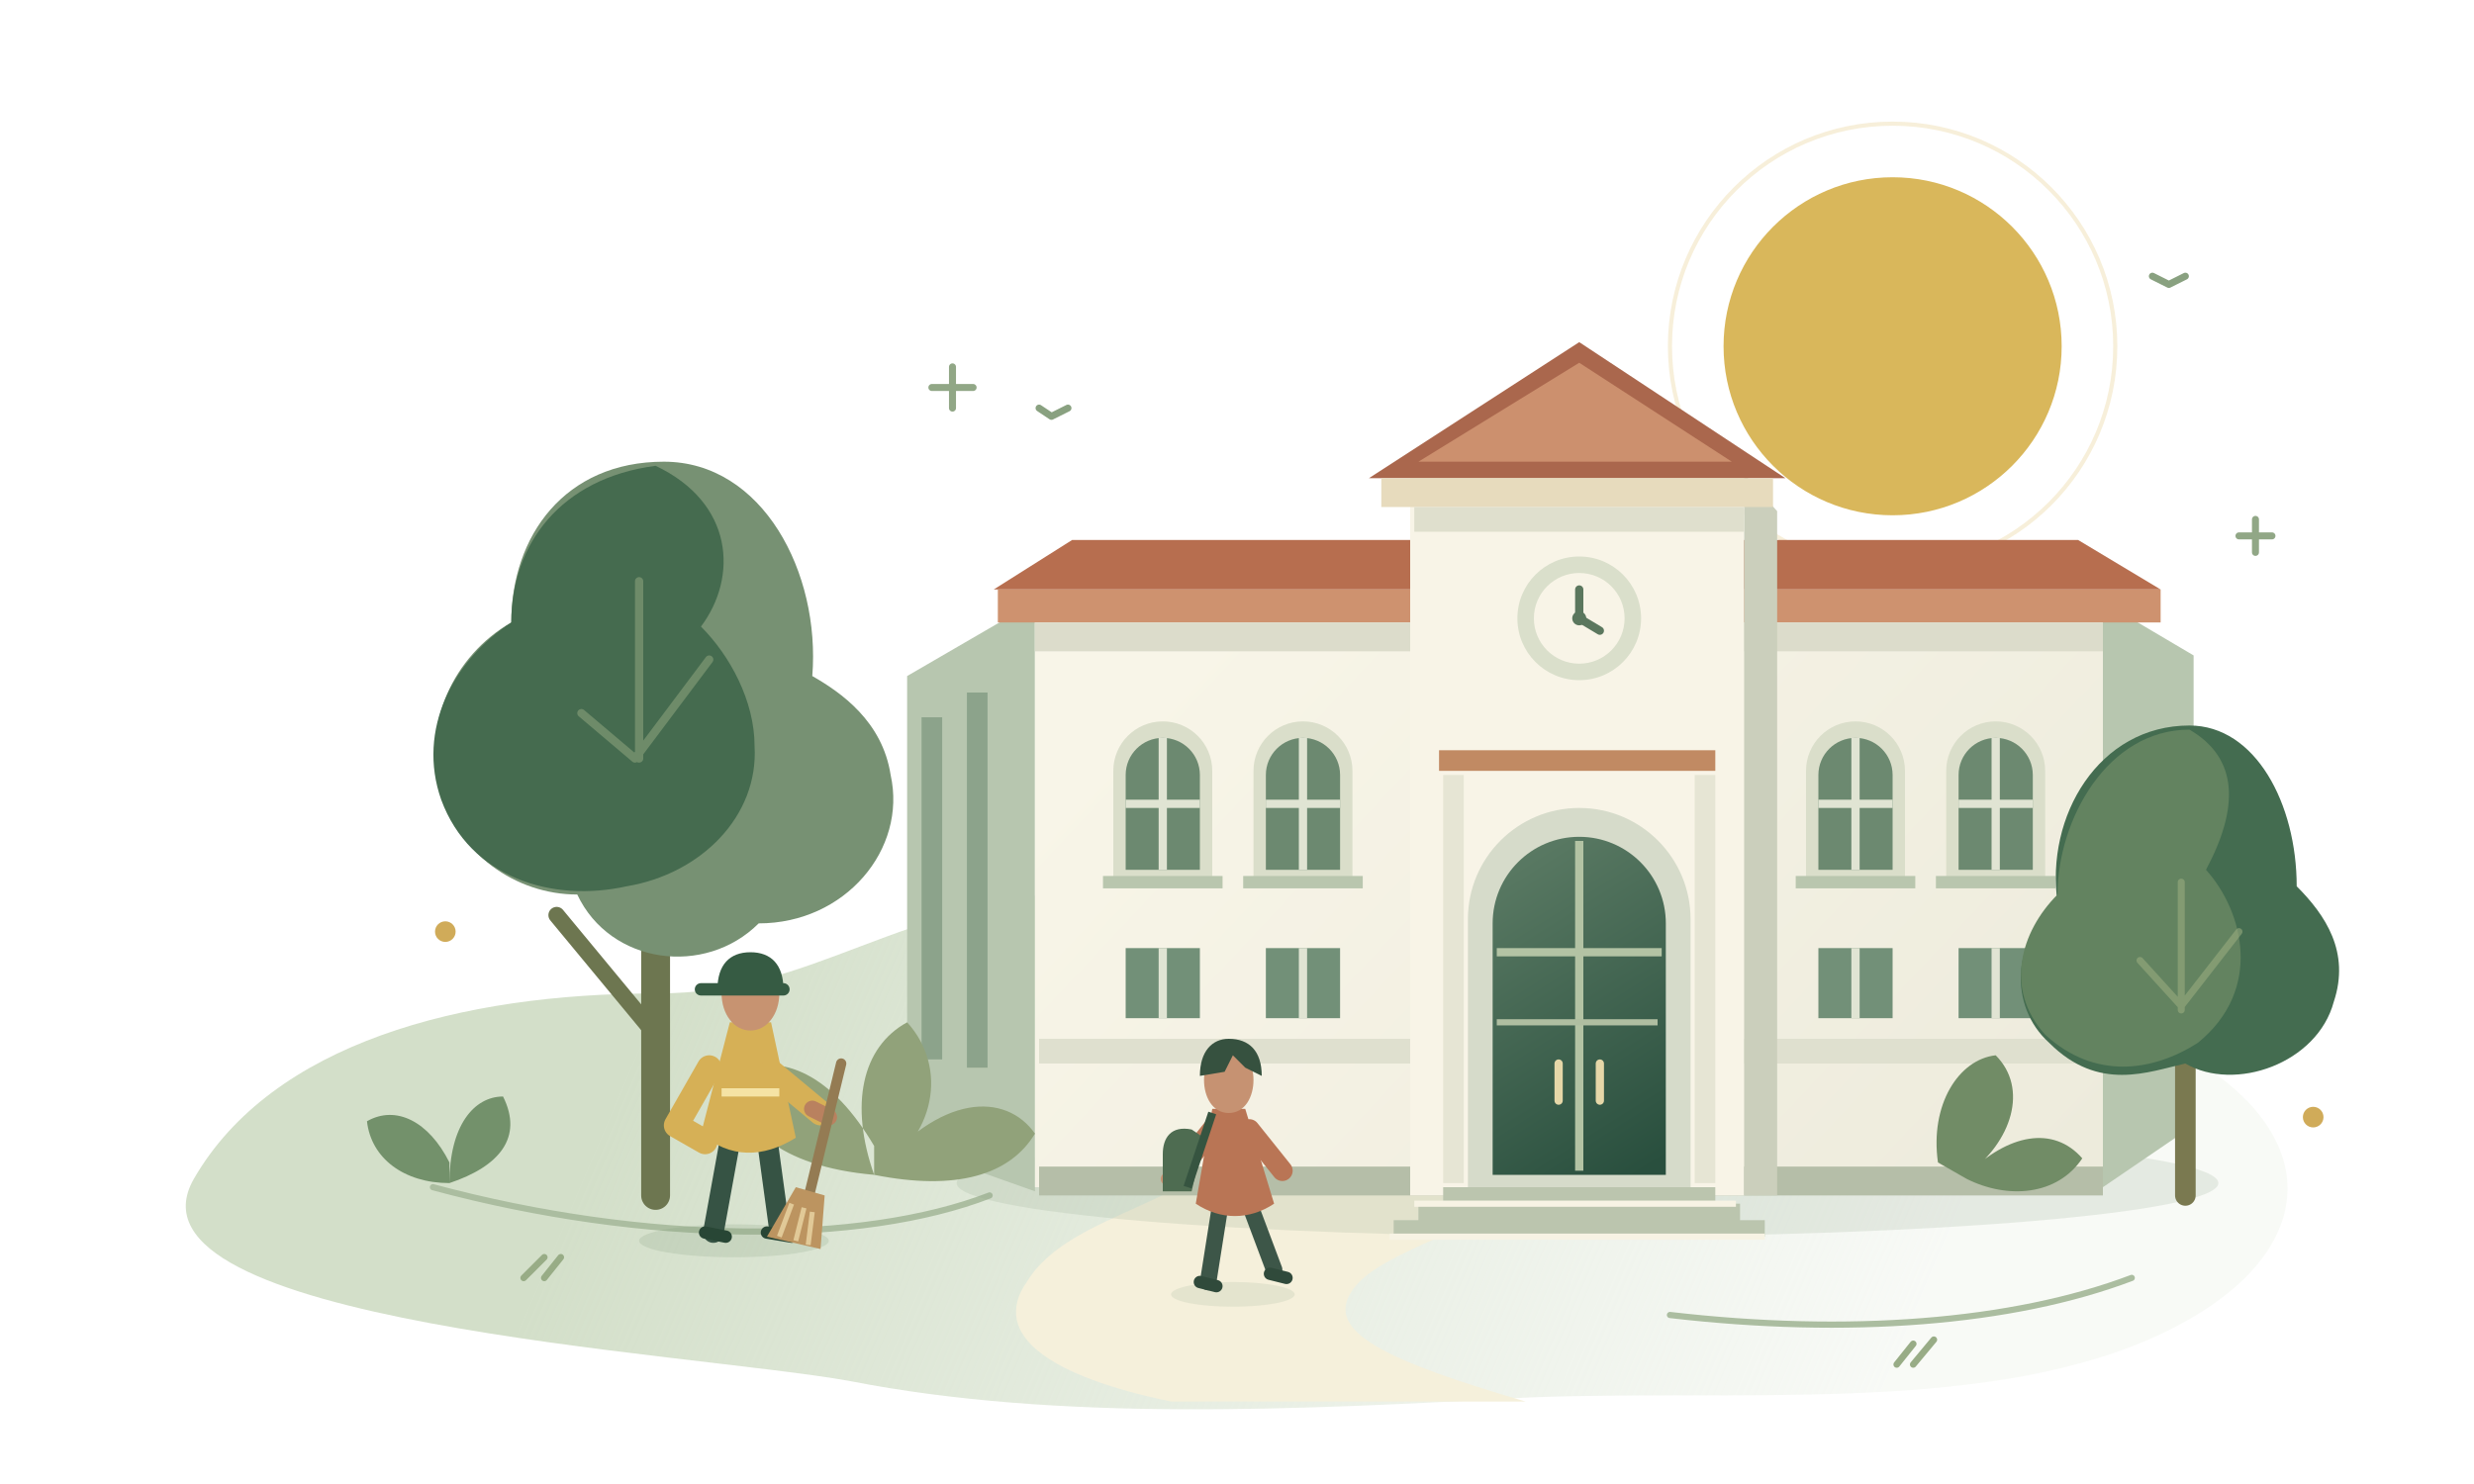
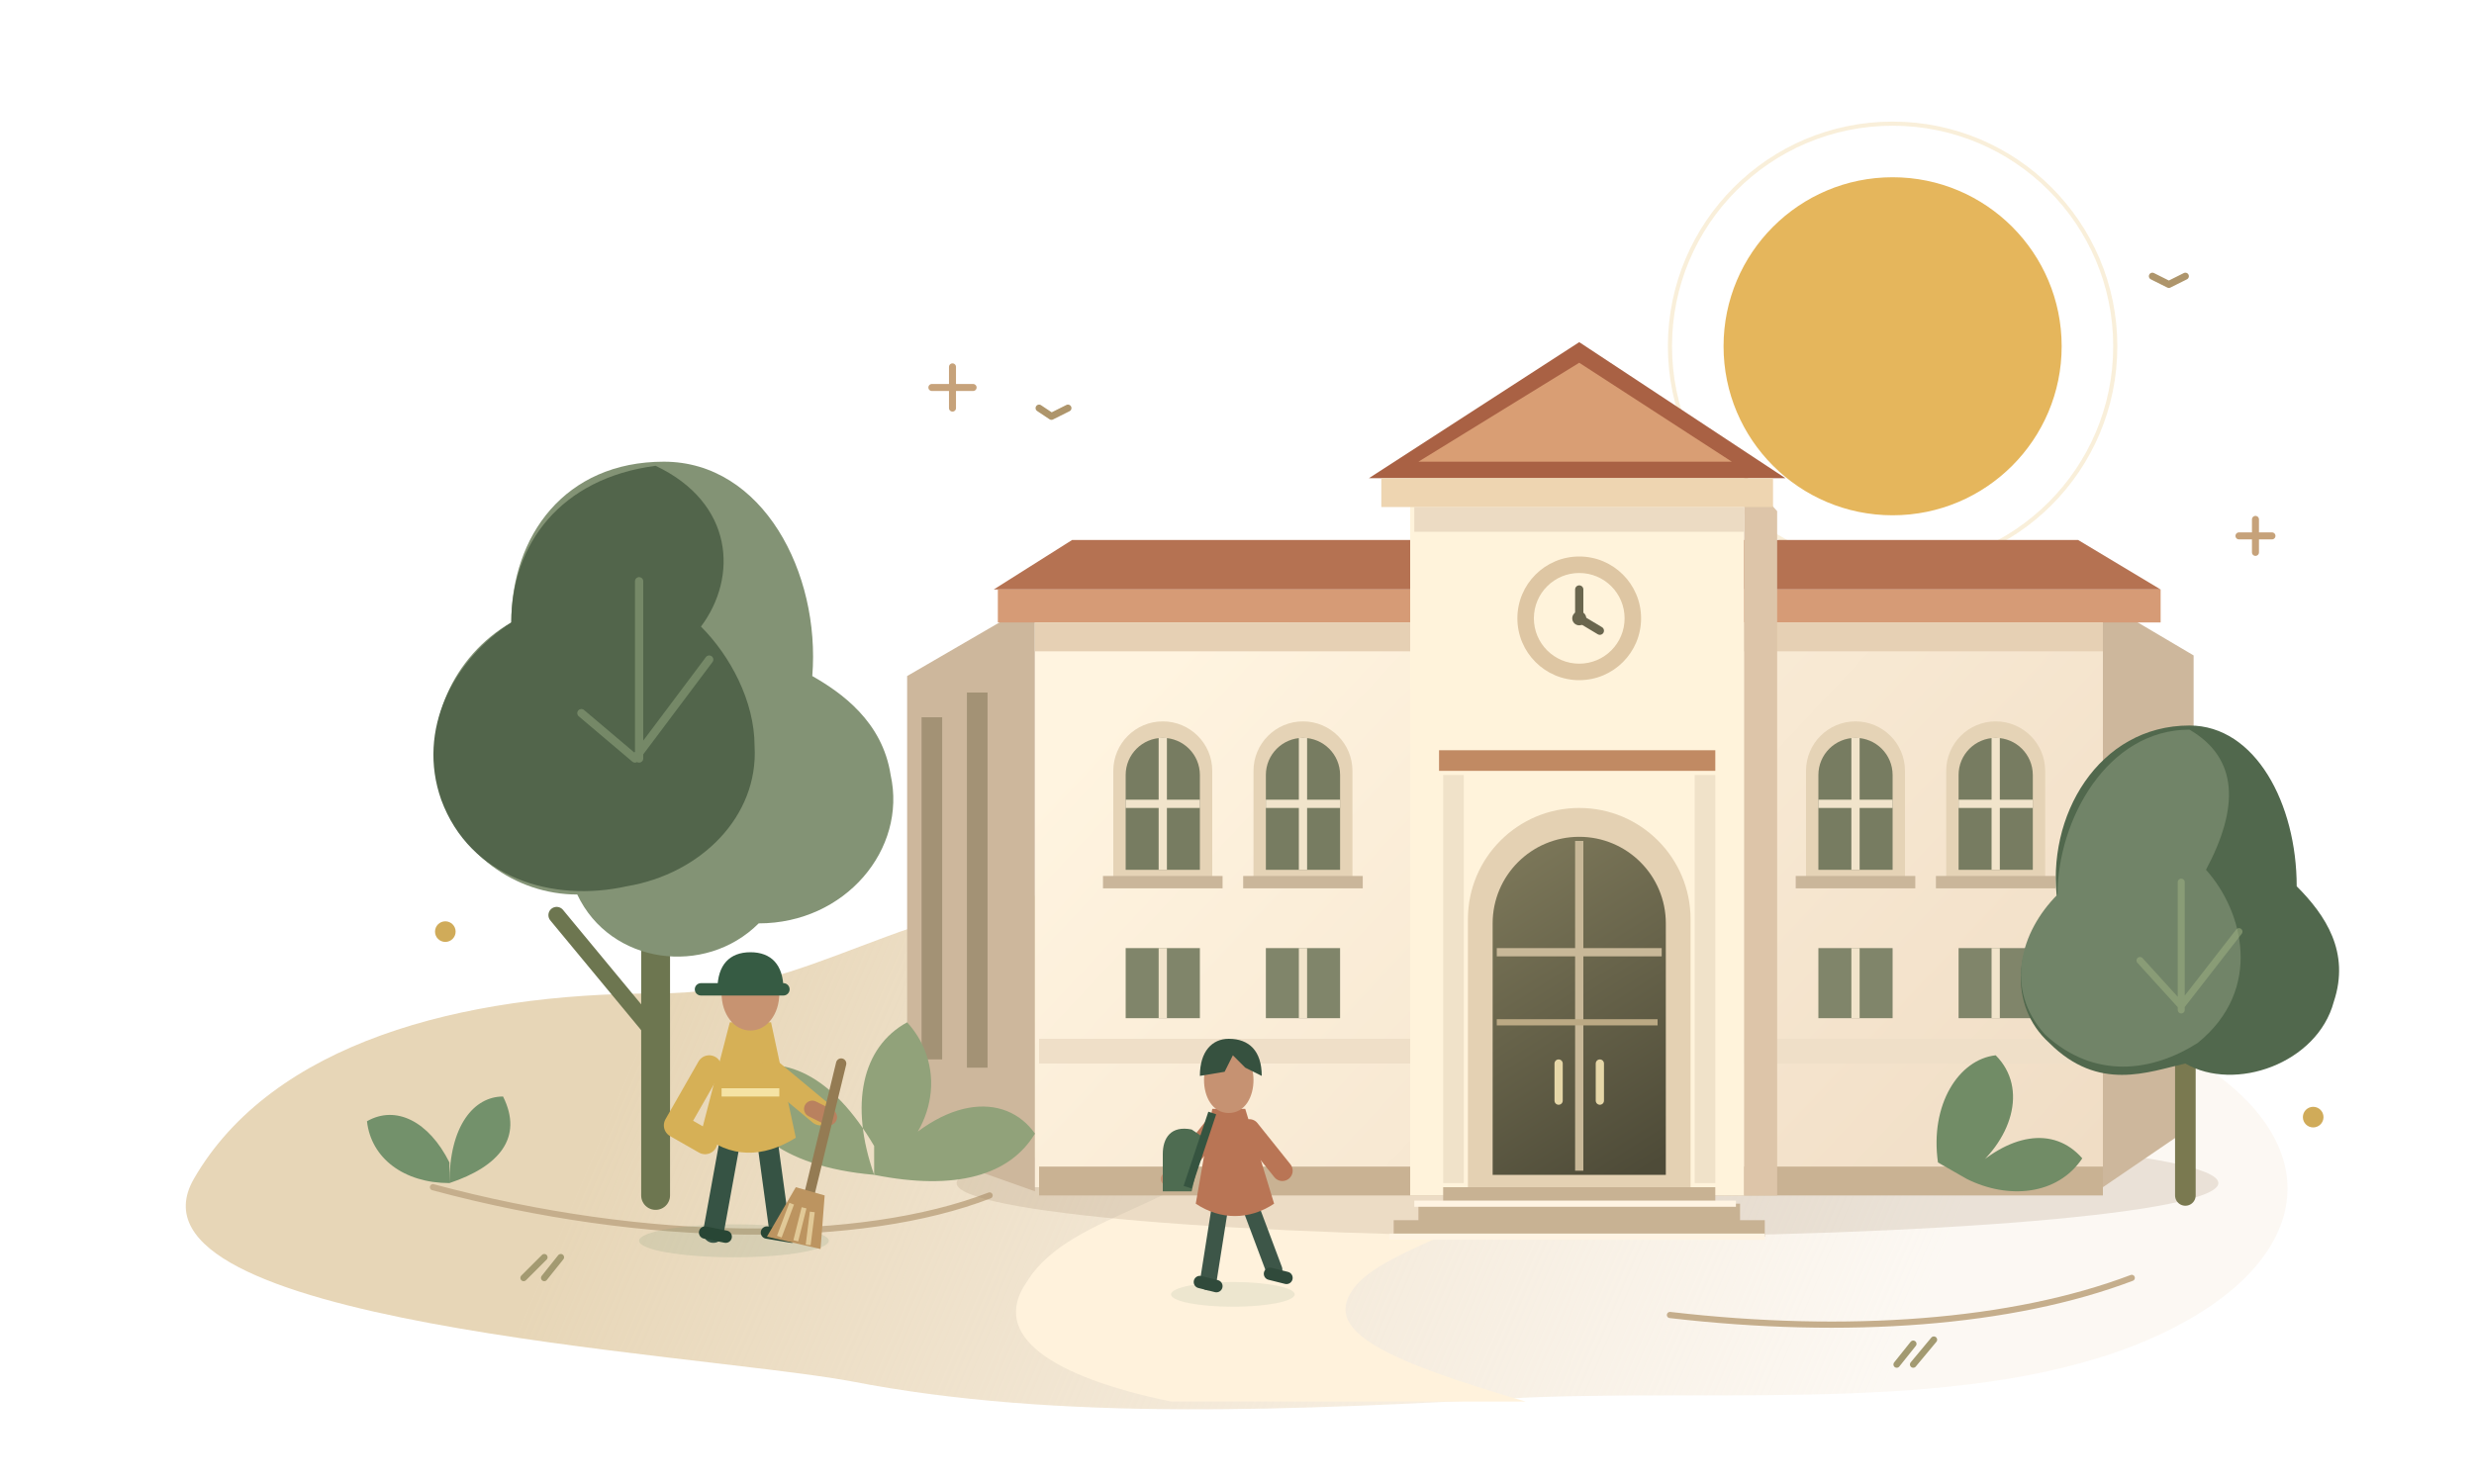
<svg xmlns="http://www.w3.org/2000/svg" viewBox="0 0 600 360" fill="none">
  <defs>
    <linearGradient id="ground" x1="165" y1="229" x2="451" y2="351" gradientUnits="userSpaceOnUse">
-       <stop stop-color="#D3DFC9" />
-       <stop offset="1" stop-color="#DAE4D3" stop-opacity=".2" />
+       <stop stop-color="#E7D6B7" />
+       <stop offset="1" stop-color="#F0DDC3" stop-opacity=".2" />
    </linearGradient>
    <linearGradient id="facade" x1="315" y1="125" x2="495" y2="294" gradientUnits="userSpaceOnUse">
-       <stop stop-color="#F8F5E8" />
-       <stop offset="1" stop-color="#EDEBDC" />
+       <stop stop-color="#FFF4E0" />
+       <stop offset="1" stop-color="#F0DDC5" />
    </linearGradient>
    <linearGradient id="glass" x1="357" y1="204" x2="405" y2="280" gradientUnits="userSpaceOnUse">
-       <stop stop-color="#5F7E67" />
-       <stop offset="1" stop-color="#294F3E" />
+       <stop stop-color="#807B5C" />
+       <stop offset="1" stop-color="#4E4B38" />
    </linearGradient>
  </defs>
-   <circle cx="459" cy="84" r="41" fill="#D9B75B" />
-   <circle cx="459" cy="84" r="54" stroke="#D9B75B" stroke-opacity=".23" />
+   <circle cx="459" cy="84" r="41" fill="#E5B65C" />
+   <circle cx="459" cy="84" r="54" stroke="#E5B65C" stroke-opacity=".23" />
  <path d="M47 286c19-33 65-45 112-45 40 0 56-22 111-26 48-4 64 16 104 20 63 5 125-4 164 26 28 21 20 48-17 64-42 18-100 12-150 14-56 3-114 6-165-4-39-7-179-14-159-49Z" fill="url(#ground)" />
-   <path d="M306 270c-13 23-46 23-57 41-9 13 6 23 35 29h86c-34-10-49-17-42-27 7-11 42-17 56-35l-78-8Z" fill="#F5F0DB" />
-   <path d="M105 288c52 14 104 14 135 2M405 319c43 5 83 2 112-9" stroke="#ABBDA0" stroke-width="1.5" stroke-linecap="round" />
-   <ellipse cx="385" cy="287" rx="153" ry="13" fill="#8FA58A" fill-opacity=".19" />
-   <path d="m251 146-31 18v114l31 11V146Z" fill="#B7C6AF" />
+   <path d="M306 270c-13 23-46 23-57 41-9 13 6 23 35 29h86c-34-10-49-17-42-27 7-11 42-17 56-35l-78-8Z" fill="#FFF2DC" />
+   <path d="M105 288c52 14 104 14 135 2M405 319c43 5 83 2 112-9" stroke="#C5AE8C" stroke-width="1.5" stroke-linecap="round" />
+   <ellipse cx="385" cy="287" rx="153" ry="13" fill="#9B835F" fill-opacity=".19" />
+   <path d="m251 146-31 18v114l31 11V146Z" fill="#CDB79C" />
  <path d="M251 146h259v142H251V146Z" fill="url(#facade)" />
-   <path d="m510 146 22 13v114l-22 15V146Z" fill="#B7C6AF" />
-   <path d="m241 143 19-12h244l20 12H241Z" fill="#B76E4F" />
-   <path d="M242 143h282v8H242z" fill="#CE926F" />
-   <path d="M251 151h259v7H251z" fill="#DCDCCB" />
-   <path d="M252 252h258v6H252z" fill="#DFE0CF" />
-   <path d="M252 283h258v7H252z" fill="#B5BEA8" />
-   <path d="M226 174v83m11-89v91" stroke="#8CA38B" stroke-width="5" />
-   <path d="M270 187a12 12 0 0 1 24 0v27h-24v-27Z" fill="#DADECA" />
-   <path d="M273 188a9 9 0 0 1 18 0v23h-18v-23Z" fill="#6C8970" />
-   <path d="M282 179v32m-9-16h18" stroke="#E0E4D3" stroke-width="2" />
-   <path d="M304 187a12 12 0 0 1 24 0v27h-24v-27Z" fill="#DADECA" />
-   <path d="M307 188a9 9 0 0 1 18 0v23h-18v-23Z" fill="#6C8970" />
-   <path d="M316 179v32m-9-16h18" stroke="#E0E4D3" stroke-width="2" />
-   <path d="M438 187a12 12 0 0 1 24 0v27h-24v-27Z" fill="#DADECA" />
-   <path d="M441 188a9 9 0 0 1 18 0v23h-18v-23Z" fill="#6C8970" />
-   <path d="M450 179v32m-9-16h18" stroke="#E0E4D3" stroke-width="2" />
-   <path d="M472 187a12 12 0 0 1 24 0v27h-24v-27Z" fill="#DADECA" />
-   <path d="M475 188a9 9 0 0 1 18 0v23h-18v-23Z" fill="#6C8970" />
-   <path d="M484 179v32m-9-16h18" stroke="#E0E4D3" stroke-width="2" />
-   <path d="M269 214h26m8 0h26m108 0h26m8 0h26" stroke="#B9C6AE" stroke-width="3" stroke-linecap="square" />
-   <path d="M273 230h18v17h-18zm34 0h18v17h-18zm134 0h18v17h-18zm34 0h18v17h-18z" fill="#729078" />
-   <path d="M282 230v17m34-17v17m134-17v17m34-17v17" stroke="#E0E4D3" stroke-width="2" />
-   <path d="M342 114h81v176h-81V114Z" fill="#F8F4E7" />
-   <path d="M423 115v175h8V124l-8-9Z" fill="#CBCFBC" />
-   <path d="m332 116 51-33 50 33H332Z" fill="#AA674D" />
-   <path d="m344 112 39-24 37 24h-76Z" fill="#CC906E" />
-   <path d="M335 116h95v7h-95z" fill="#E7DBBD" />
-   <path d="M343 123h80v6h-80z" fill="#DFDFCD" />
-   <circle cx="383" cy="150" r="15" fill="#DADFCB" />
-   <circle cx="383" cy="150" r="11" fill="#F8F4E7" />
-   <path d="M383 143v7l5 3" stroke="#5B775E" stroke-width="2" stroke-linecap="round" stroke-linejoin="round" />
-   <circle cx="383" cy="150" r="1.7" fill="#5B775E" />
-   <path d="M356 223a27 27 0 0 1 54 0v65h-54v-65Z" fill="#D6DBCA" />
+   <path d="m510 146 22 13v114l-22 15V146Z" fill="#CDB79C" />
+   <path d="m241 143 19-12h244l20 12H241Z" fill="#B57252" />
+   <path d="M242 143h282v8H242z" fill="#D69B76" />
+   <path d="M251 151h259v7H251z" fill="#E6D0B4" />
+   <path d="M252 252h258v6H252z" fill="#EFDFC8" />
+   <path d="M252 283h258v7H252z" fill="#C9B293" />
+   <path d="M226 174v83m11-89v91" stroke="#A39275" stroke-width="5" />
+   <path d="M270 187a12 12 0 0 1 24 0v27h-24v-27Z" fill="#E5D3B6" />
+   <path d="M273 188a9 9 0 0 1 18 0v23h-18v-23Z" fill="#777C61" />
+   <path d="M282 179v32m-9-16h18" stroke="#F1E4CB" stroke-width="2" />
+   <path d="M304 187a12 12 0 0 1 24 0v27h-24v-27Z" fill="#E5D3B6" />
+   <path d="M307 188a9 9 0 0 1 18 0v23h-18v-23Z" fill="#777C61" />
+   <path d="M316 179v32m-9-16h18" stroke="#F1E4CB" stroke-width="2" />
+   <path d="M438 187a12 12 0 0 1 24 0v27h-24v-27Z" fill="#E5D3B6" />
+   <path d="M441 188a9 9 0 0 1 18 0v23h-18v-23Z" fill="#777C61" />
+   <path d="M450 179v32m-9-16h18" stroke="#F1E4CB" stroke-width="2" />
+   <path d="M472 187a12 12 0 0 1 24 0v27h-24v-27Z" fill="#E5D3B6" />
+   <path d="M475 188a9 9 0 0 1 18 0v23h-18v-23Z" fill="#777C61" />
+   <path d="M484 179v32m-9-16h18" stroke="#F1E4CB" stroke-width="2" />
+   <path d="M269 214h26m8 0h26m108 0h26m8 0h26" stroke="#CAB69A" stroke-width="3" stroke-linecap="square" />
+   <path d="M273 230h18v17h-18zm34 0h18v17h-18zm134 0h18v17h-18zm34 0h18v17h-18z" fill="#80856A" />
+   <path d="M282 230v17m34-17v17m134-17v17m34-17v17" stroke="#F1E4CB" stroke-width="2" />
+   <path d="M342 114h81v176h-81V114Z" fill="#FFF3DB" />
+   <path d="M423 115v175h8V124l-8-9Z" fill="#DDC5A9" />
+   <path d="m332 116 51-33 50 33H332Z" fill="#A96144" />
+   <path d="m344 112 39-24 37 24h-76Z" fill="#D99E74" />
+   <path d="M335 116h95v7h-95z" fill="#EED5B1" />
+   <path d="M343 123h80v6h-80z" fill="#ECDBC3" />
+   <circle cx="383" cy="150" r="15" fill="#DEC6A3" />
+   <circle cx="383" cy="150" r="11" fill="#FFF3DB" />
+   <path d="M383 143v7l5 3" stroke="#6A664E" stroke-width="2" stroke-linecap="round" stroke-linejoin="round" />
+   <circle cx="383" cy="150" r="1.7" fill="#6A664E" />
+   <path d="M356 223a27 27 0 0 1 54 0v65h-54v-65Z" fill="#E4D1B3" />
  <path d="M362 224a21 21 0 0 1 42 0v61h-42v-61Z" fill="url(#glass)" />
-   <path d="M383 204v80m-20-53h40" stroke="#B3C3A4" stroke-width="2" />
-   <path d="M363 248h39" stroke="#AFBEA1" stroke-width="1.5" />
+   <path d="M383 204v80m-20-53h40" stroke="#C8B898" stroke-width="2" />
+   <path d="M363 248h39" stroke="#BBA984" stroke-width="1.5" />
  <path d="M378 258v9m10-9v9" stroke="#E6D7A8" stroke-width="2" stroke-linecap="round" />
  <path d="M349 182h67v5h-67z" fill="#C18A63" />
-   <path d="M350 188h5v99h-5zm61 0h5v99h-5z" fill="#E6E5D4" />
-   <path d="M350 288h66v4h-66zm-6 4h78v4h-78zm-6 4h90v4h-90z" fill="#BBC5AE" />
-   <path d="M343 292h78m-84 8h91" stroke="#F7F3E4" stroke-width="1.5" />
+   <path d="M350 188h5v99h-5zm61 0h5v99h-5z" fill="#F0E2C9" />
+   <path d="M350 288h66v4h-66zm-6 4h78v4h-78zm-6 4h90v4h-90z" fill="#C8B293" />
+   <path d="M343 292h78m-84 8h91" stroke="#FFF4E3" stroke-width="1.5" />
  <path d="M159 151v139" stroke="#6D7650" stroke-width="7" stroke-linecap="round" />
  <path d="m159 251-24-29m24 3 28-32" stroke="#6D7650" stroke-width="4" stroke-linecap="round" />
-   <path d="M161 112c-24 0-37 18-37 39-14 8-22 25-17 41 4 15 18 25 33 25 8 17 31 20 44 7 21 0 36-18 32-36-2-13-12-20-19-24 2-25-12-52-36-52Z" fill="#779173" />
-   <path d="M159 113c-23 3-35 19-35 38-14 9-23 26-17 43 7 19 27 25 45 21 18-3 32-17 31-34 0-11-6-22-13-29 9-12 8-30-11-39Z" fill="#456B4F" />
+   <path d="M161 112c-24 0-37 18-37 39-14 8-22 25-17 41 4 15 18 25 33 25 8 17 31 20 44 7 21 0 36-18 32-36-2-13-12-20-19-24 2-25-12-52-36-52Z" fill="#839375" />
+   <path d="M159 113c-23 3-35 19-35 38-14 9-23 26-17 43 7 19 27 25 45 21 18-3 32-17 31-34 0-11-6-22-13-29 9-12 8-30-11-39Z" fill="#52654B" />
  <path d="m141 173 13 11 18-24m-17 24v-43" stroke="#98AC84" stroke-opacity=".5" stroke-width="2" stroke-linecap="round" stroke-linejoin="round" />
  <path d="M530 228v62" stroke="#7A7950" stroke-width="5" stroke-linecap="round" />
-   <path d="M531 176c-22 0-35 22-32 43-11 9-12 25-2 34 12 12 24 7 33 5 12 7 32 0 36-15 4-12-2-21-9-28 0-20-10-39-26-39Z" fill="#446C50" />
-   <path d="M531 177c-20 0-32 22-32 40-9 9-13 23-3 34 12 11 26 9 37 2 16-13 11-32 2-42 8-15 8-27-4-34Z" fill="#638360" />
+   <path d="M531 176c-22 0-35 22-32 43-11 9-12 25-2 34 12 12 24 7 33 5 12 7 32 0 36-15 4-12-2-21-9-28 0-20-10-39-26-39Z" fill="#51684D" />
+   <path d="M531 177c-20 0-32 22-32 40-9 9-13 23-3 34 12 11 26 9 37 2 16-13 11-32 2-42 8-15 8-27-4-34Z" fill="#718468" />
  <path d="m519 233 10 11 14-18m-14 19v-31" stroke="#9DAE82" stroke-opacity=".55" stroke-width="1.7" stroke-linecap="round" />
  <path d="M212 278c-10-17-22-23-34-18 0 13 11 23 34 25-6-17-3-31 8-37 10 11 7 28-8 37 16-20 32-20 39-10-6 10-19 14-39 10Z" fill="#91A27A" />
  <path d="M470 282c-2-14 5-25 14-26 8 8 4 21-7 29 10-10 21-12 28-4-6 9-18 10-28 5Z" fill="#718C66" />
  <path d="M109 282c-5-10-13-14-20-10 1 9 9 15 20 15 0-14 6-21 13-21 5 10-1 17-13 21Z" fill="#73916B" />
  <ellipse cx="178" cy="301" rx="23" ry="4" fill="#7D9779" fill-opacity=".18" />
  <path d="m177 277-4 22m13-23 3 22" stroke="#365344" stroke-width="5" stroke-linecap="round" />
  <path d="m171 299 5 1m10-1 6 1" stroke="#284635" stroke-width="3" stroke-linecap="round" />
  <path d="m177 248-7 27c7 6 15 6 23 1l-6-28h-10Z" fill="#D6B056" />
  <path d="m172 259-8 14 7 4m16-17 12 10" stroke="#D6B056" stroke-width="6" stroke-linecap="round" stroke-linejoin="round" />
  <path d="m197 269 4 2" stroke="#B9815F" stroke-width="4" stroke-linecap="round" />
  <path d="M175 241c0-5 3-8 7-8s7 3 7 8-3 9-7 9-7-4-7-9Z" fill="#C79371" />
  <path d="M174 240c0-6 3-9 8-9s8 3 8 9h-16Z" fill="#365B43" />
  <path d="M170 240h20" stroke="#365B43" stroke-width="3" stroke-linecap="round" />
  <path d="m204 258-9 37" stroke="#947B53" stroke-width="2.5" stroke-linecap="round" />
  <path d="m193 288-7 12 13 3 1-13-7-2Z" fill="#BC9460" />
  <path d="m192 292-3 8m6-7-2 8m4-7-1 8" stroke="#E1C997" stroke-width="1.2" />
  <path d="M175 265h14" stroke="#F5E3A4" stroke-width="2" />
  <ellipse cx="299" cy="314" rx="15" ry="3" fill="#7D9779" fill-opacity=".14" />
  <path d="m296 292-3 19m10-19 6 16" stroke="#3D5648" stroke-width="4" stroke-linecap="round" />
  <path d="m291 311 4 1m13-3 4 1" stroke="#304A3B" stroke-width="3" stroke-linecap="round" />
  <path d="m294 269-4 23c6 4 13 4 19 0l-7-23h-8Z" fill="#B97555" />
  <path d="m303 274 8 10m-17-10-8 10" stroke="#B97555" stroke-width="5" stroke-linecap="round" />
  <path d="m285 284-2 2" stroke="#C69272" stroke-width="3" stroke-linecap="round" />
  <path d="M298 270c4 0 6-4 6-8s-2-7-6-7-6 3-6 7 2 8 6 8Z" fill="#C69272" />
  <path d="M291 261c0-6 3-9 7-9 5 0 8 3 8 9l-4-2-3-3-2 4-6 1Z" fill="#36513F" />
  <path d="M289 274c-5-1-7 2-7 6v9h7l3-13-3-2Z" fill="#4E6C51" />
  <path d="m294 270-6 18" stroke="#365440" stroke-width="2" />
-   <path d="M231 89v10m-5-5h10M547 126v8m-4-4h8" stroke="#91A786" stroke-width="1.7" stroke-linecap="round" />
-   <path d="m252 99 3 2 4-2m263-32 4 2 4-2" stroke="#89A180" stroke-width="1.7" stroke-linecap="round" stroke-linejoin="round" />
+   <path d="M231 89v10m-5-5h10M547 126v8m-4-4h8" stroke="#C6A27A" stroke-width="1.7" stroke-linecap="round" />
+   <path d="m252 99 3 2 4-2m263-32 4 2 4-2" stroke="#AE956B" stroke-width="1.7" stroke-linecap="round" stroke-linejoin="round" />
  <circle cx="108" cy="226" r="2.5" fill="#D0AB59" />
  <circle cx="561" cy="271" r="2.5" fill="#D0AB59" />
-   <path d="m127 310 5-5m0 5 4-5m324 26 4-5m0 5 5-6" stroke="#98AC86" stroke-width="1.6" stroke-linecap="round" />
+   <path d="m127 310 5-5m0 5 4-5m324 26 4-5m0 5 5-6" stroke="#A39A71" stroke-width="1.6" stroke-linecap="round" />
</svg>
